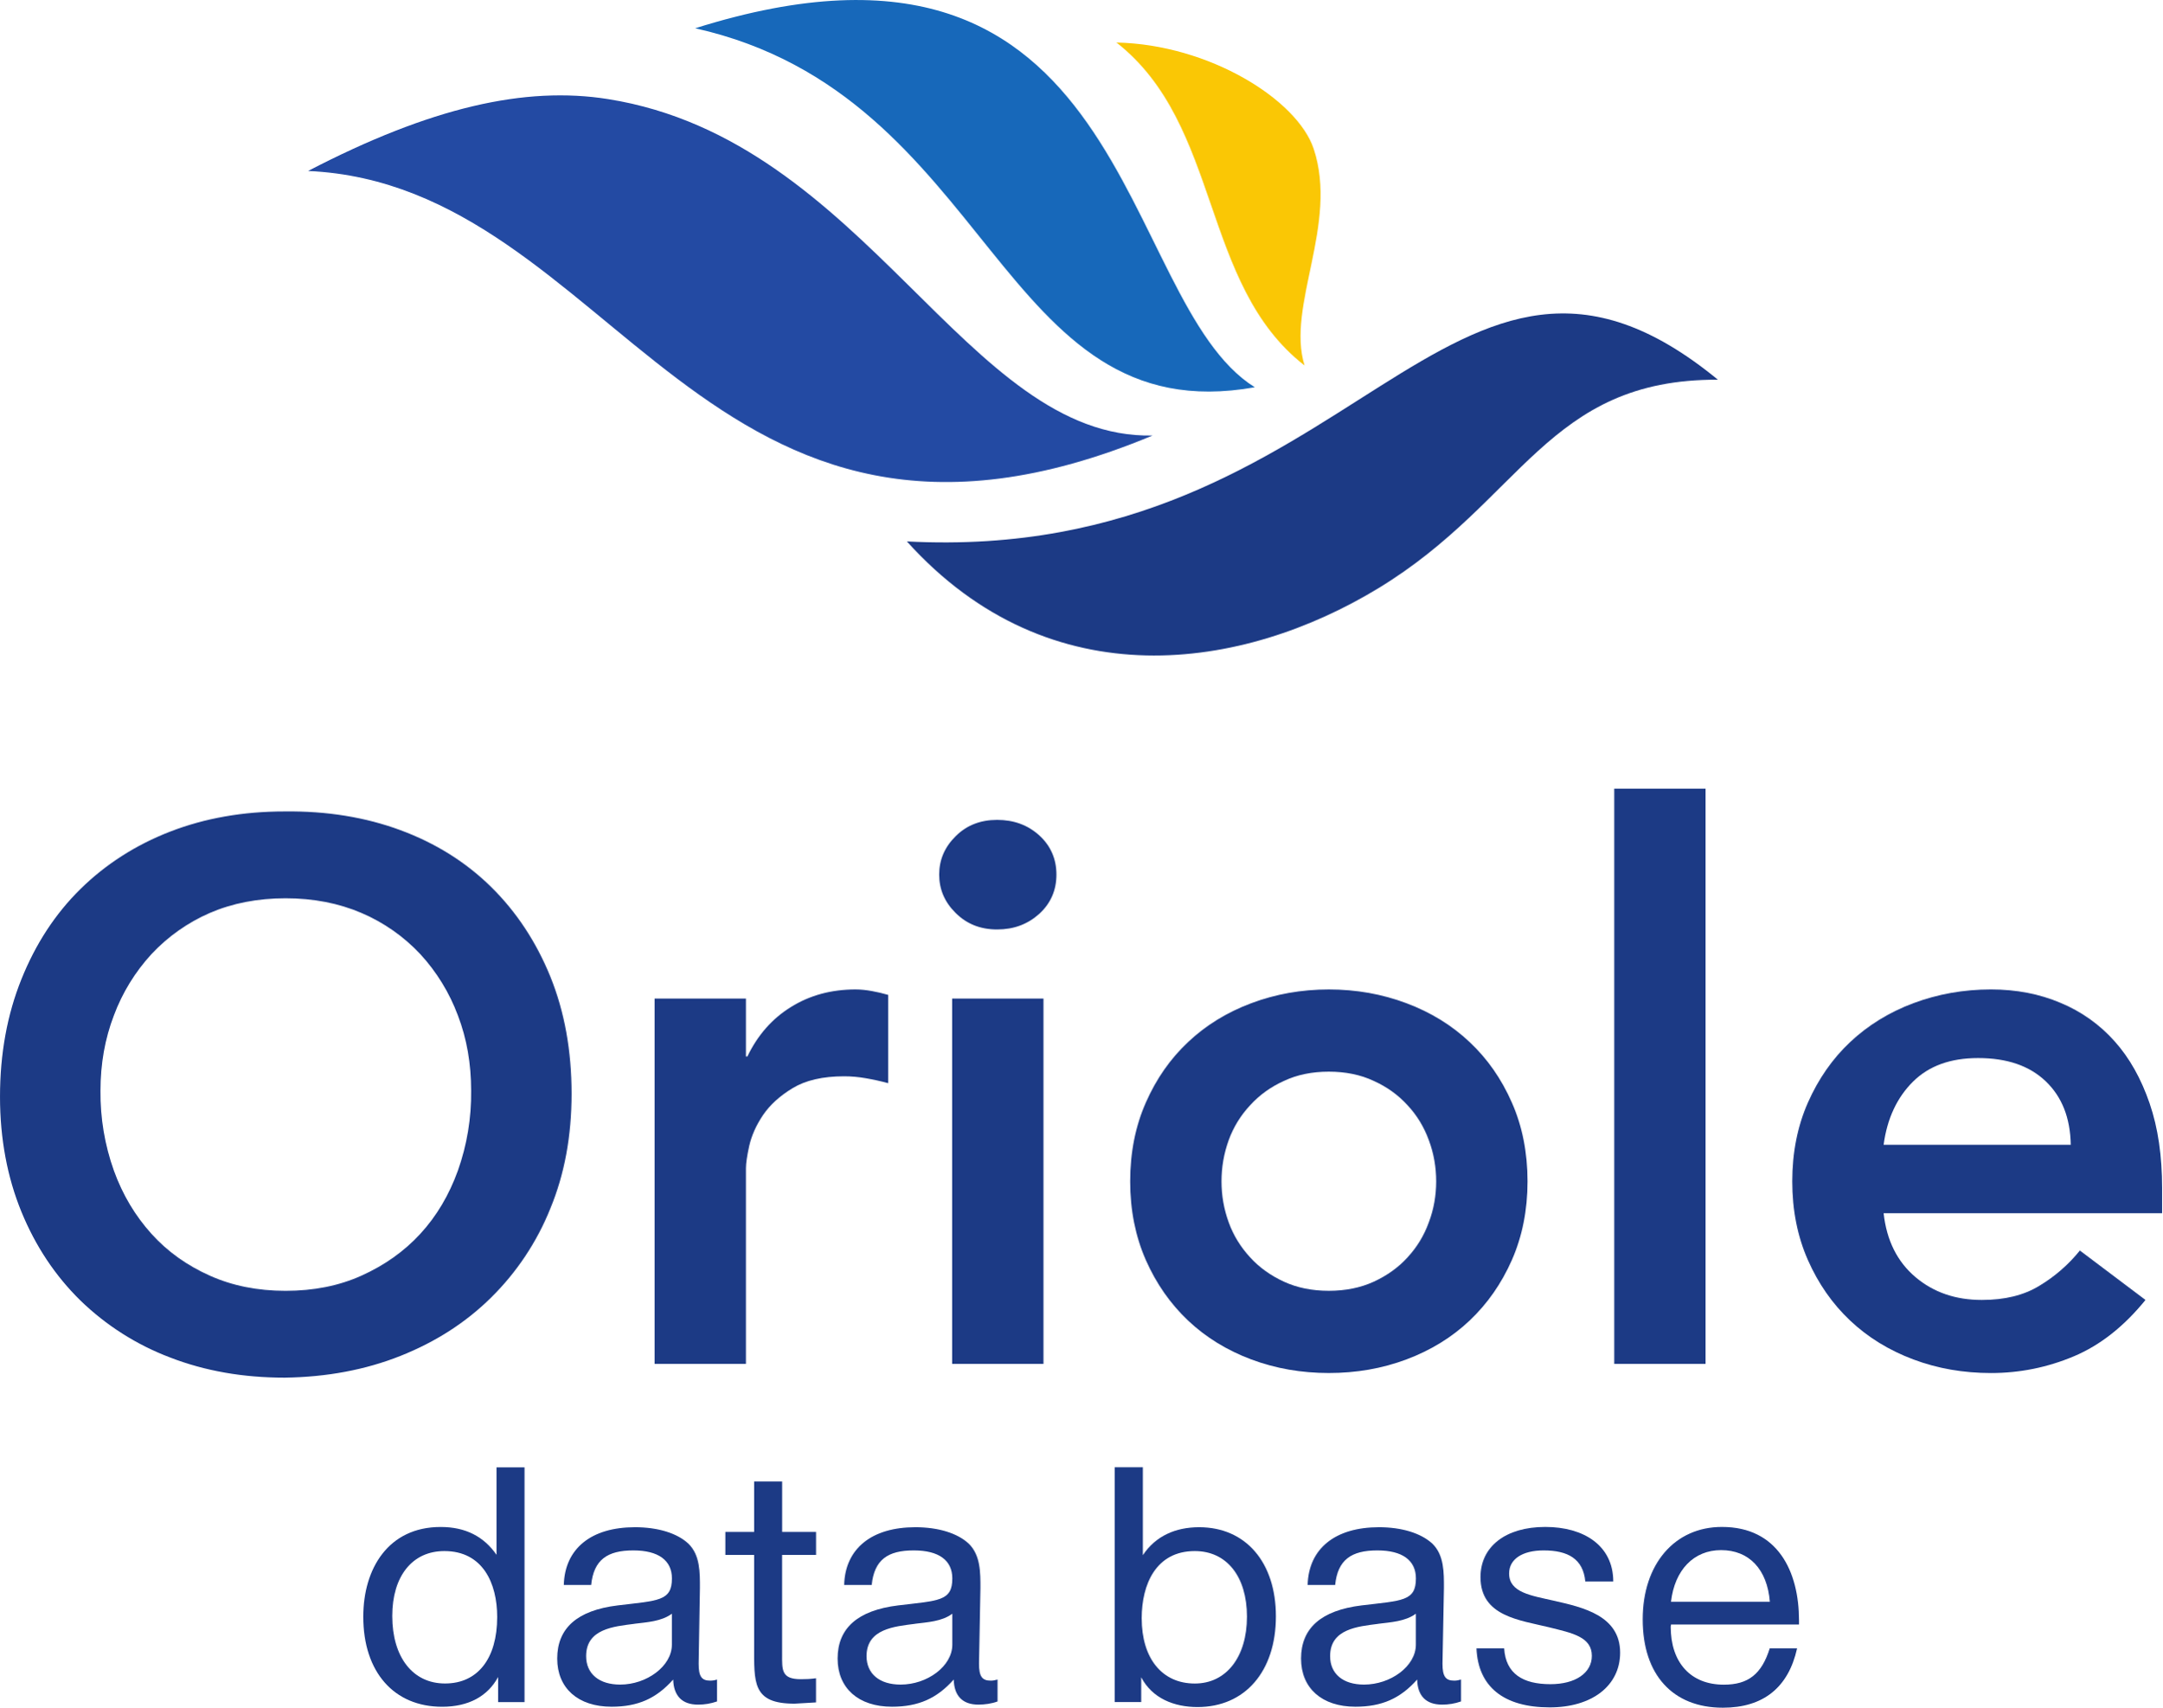
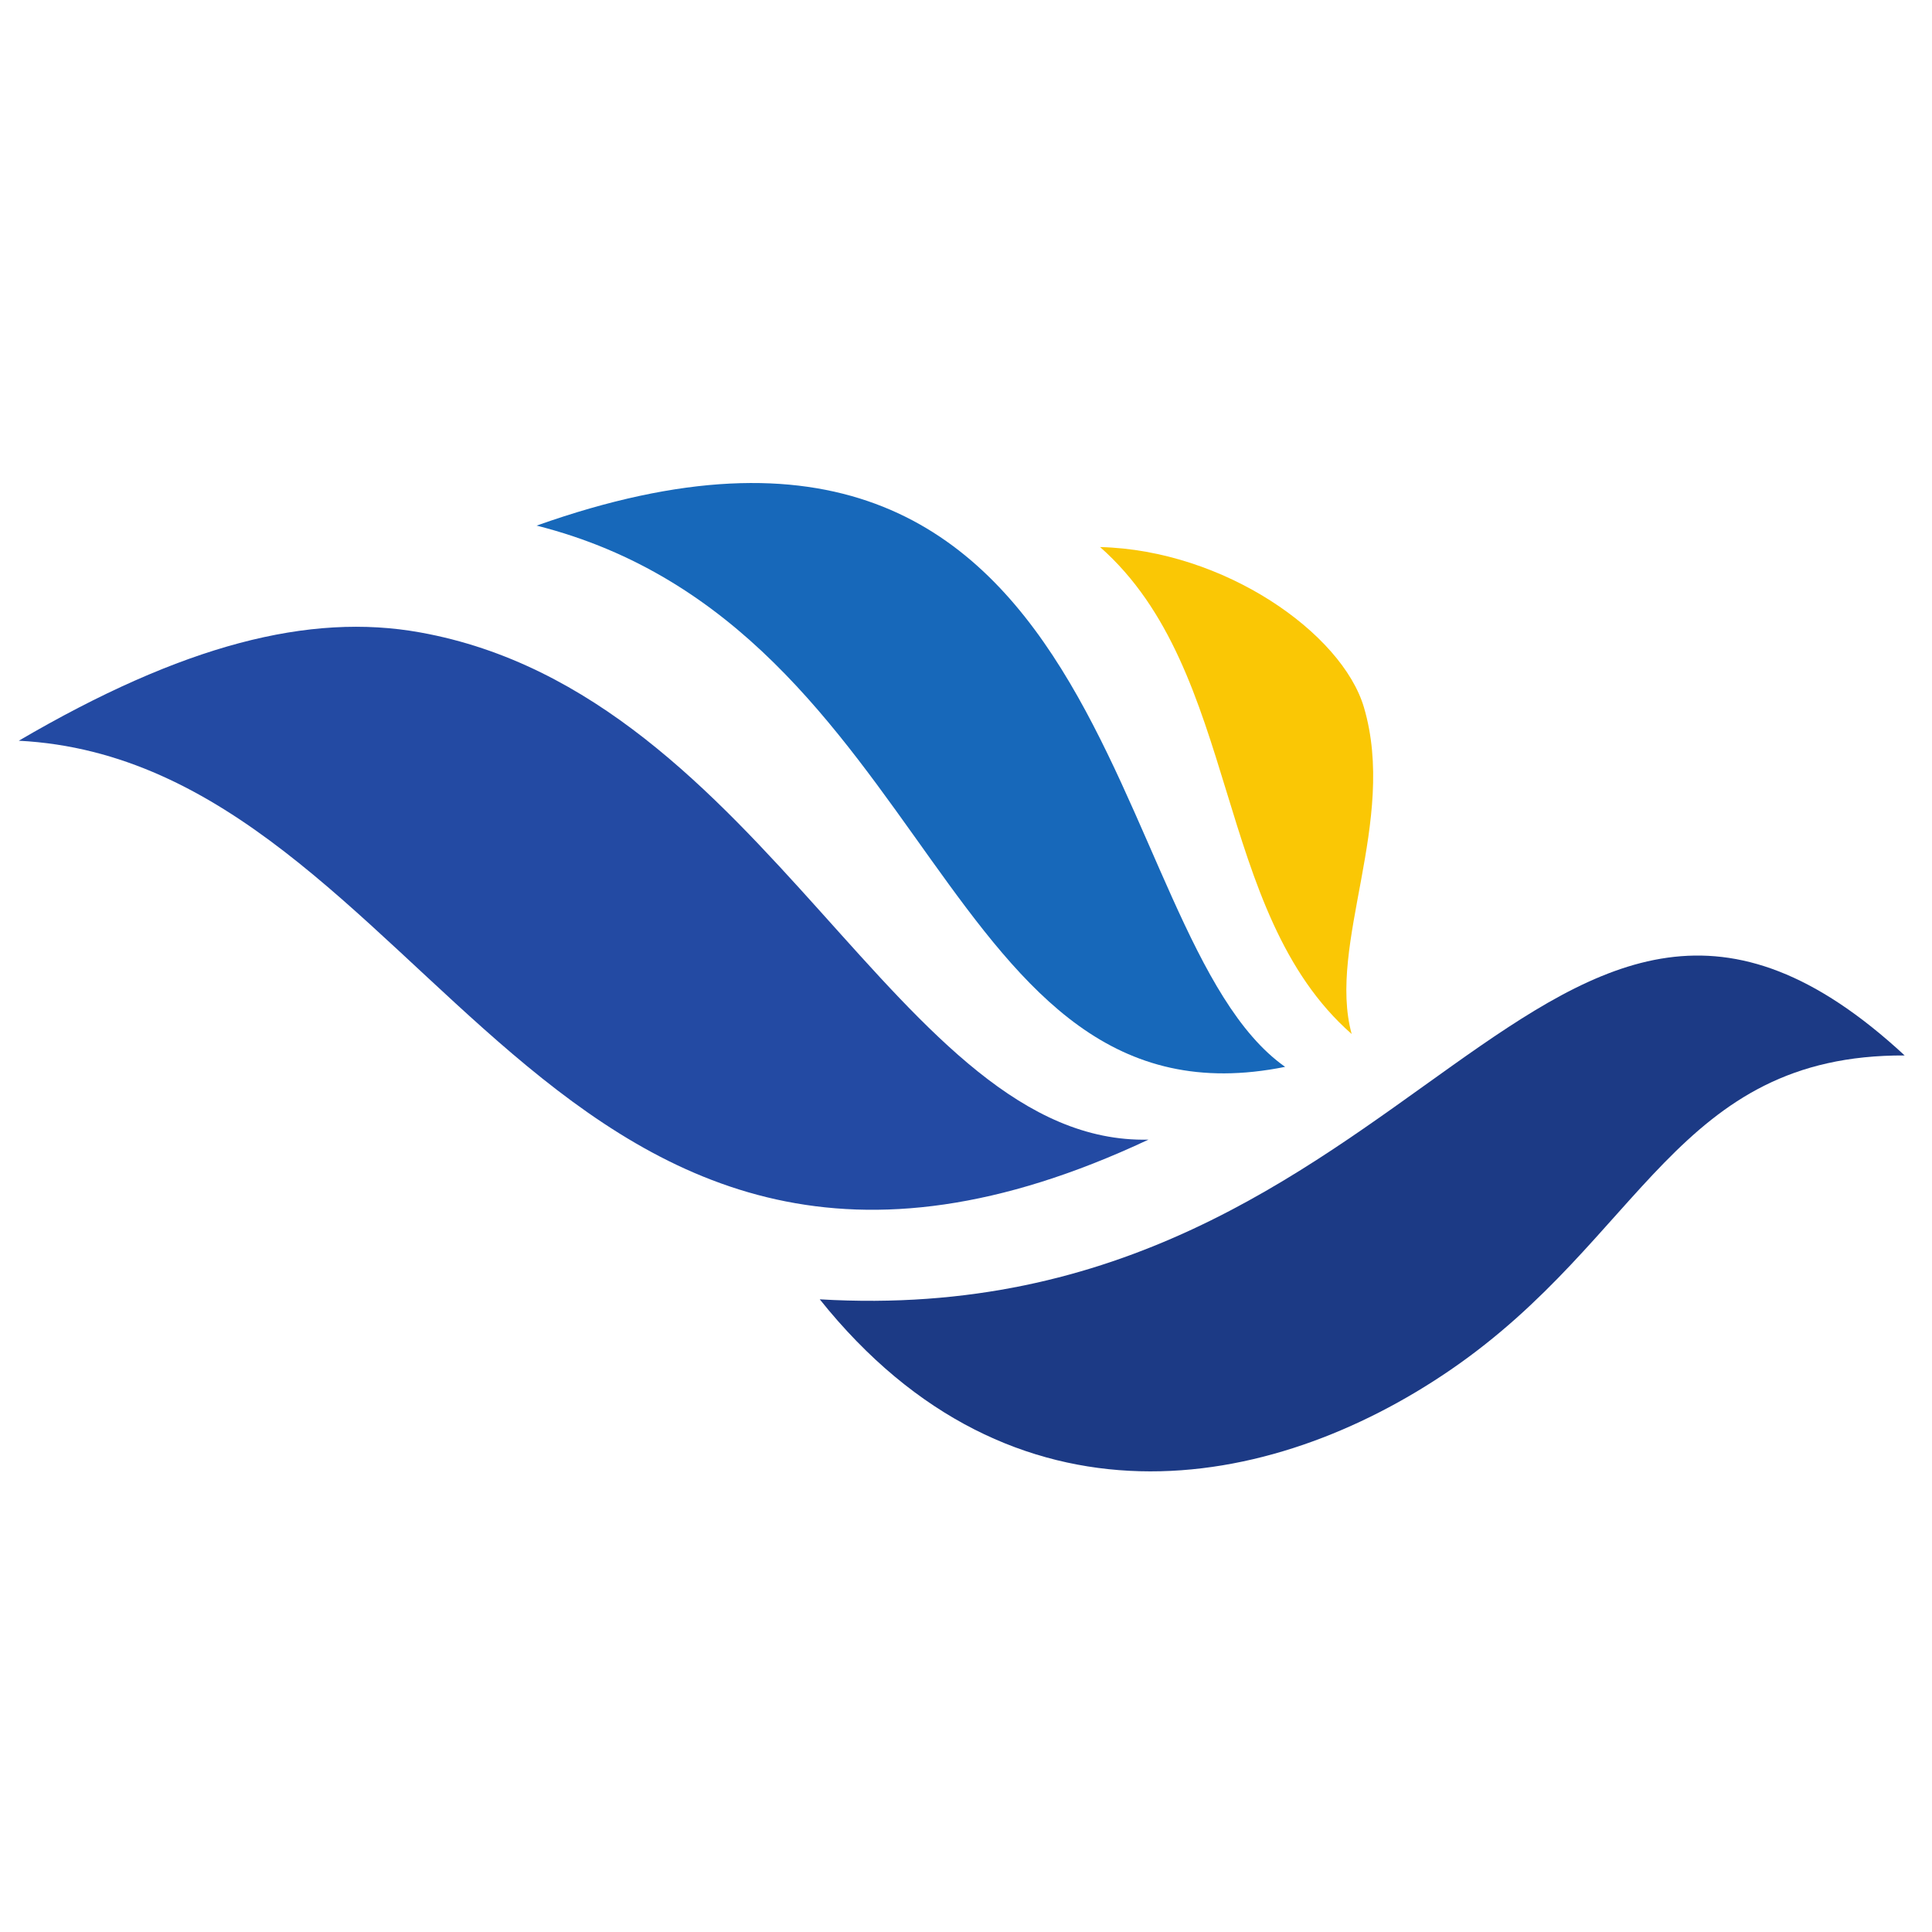
- <svg xmlns="http://www.w3.org/2000/svg" width="1066.667" height="842.507" viewBox="0 0 800 631.88">
-   <style>.B{fill:#1c3a85}</style>
-   <defs>
-     <clipPath id="A">
-       <path d="M6.805 25H21v15H6.805zm0 0" />
-     </clipPath>
-     <clipPath id="B">
-       <path d="M50 29h9.805v11H50zm0 0" />
-     </clipPath>
-     <clipPath id="C">
-       <path d="M15 41h5v6.52h-5zm0 0" />
-     </clipPath>
-     <clipPath id="D">
-       <path d="M20 43h5v4.52h-5zm0 0" />
-     </clipPath>
-     <clipPath id="E">
-       <path d="M24 41h3v6.52h-3zm0 0" />
-     </clipPath>
-     <clipPath id="F">
-       <path d="M27 43h5v4.52h-5zm0 0" />
-     </clipPath>
-     <clipPath id="G">
-       <path d="M34 41h5v6.52h-5zm0 0" />
-     </clipPath>
-     <clipPath id="H">
-       <path d="M38 43h5v4.52h-5zm0 0" />
-     </clipPath>
-     <clipPath id="I">
-       <path d="M42 43h5v4.52h-5zm0 0" />
-     </clipPath>
-     <clipPath id="J">
-       <path d="M47 43h4v4.52h-4zm0 0" />
-     </clipPath>
-     <clipPath id="K">
-       <path d="M23 5.746h15V16H23zm0 0" />
-     </clipPath>
-   </defs>
-   <g clip-path="url(#A)" transform="matrix(15.1524 0 0 15.1524 -104.3504 -87.68212)" class="B">
-     <path d="M9.34 32.422a5.63 5.63 0 0 0 .328 1.953c.215.594.523 1.105.918 1.543s.871.773 1.422 1.02 1.168.371 1.852.371 1.301-.121 1.855-.371 1.035-.586 1.434-1.02.703-.949.918-1.543a5.63 5.63 0 0 0 .324-1.953c0-.656-.105-1.27-.324-1.84a4.57 4.57 0 0 0-.918-1.496 4.26 4.26 0 0 0-1.434-1.004c-.555-.238-1.176-.359-1.855-.359s-1.301.121-1.852.359a4.29 4.29 0 0 0-1.422 1.004 4.57 4.57 0 0 0-.918 1.496c-.219.57-.328 1.184-.328 1.84zm-2.453.148c0-1.055.176-2.008.523-2.871s.824-1.594 1.438-2.199 1.348-1.078 2.195-1.406 1.781-.492 2.797-.492c1.027-.012 1.969.141 2.824.457s1.594.777 2.211 1.383 1.102 1.34 1.449 2.191c.348.859.52 1.813.52 2.863 0 1.031-.172 1.965-.52 2.805a6.4 6.4 0 0 1-1.449 2.176c-.617.609-1.355 1.082-2.211 1.422s-1.797.516-2.824.531c-1.016 0-1.949-.164-2.797-.492a6.39 6.39 0 0 1-2.195-1.395c-.613-.602-1.094-1.324-1.438-2.164s-.523-1.781-.523-2.809" />
-   </g>
-   <path d="M242.202 369.495h33.797v21.426h.533c3.788-7.872 9.115-13.969 16.099-18.289 6.925-4.321 14.916-6.511 23.912-6.511 2.072 0 4.084.237 6.037.592s4.025.829 6.037 1.421v32.672c-2.782-.769-5.564-1.361-8.286-1.835s-5.386-.71-7.991-.71c-7.931 0-14.265 1.48-19.059 4.38s-8.405 6.215-10.95 9.944c-2.545 3.788-4.202 7.517-5.09 11.305-.829 3.729-1.243 6.57-1.243 8.405v72.388h-33.797V369.494m110.093.001h33.797v135.188h-33.797zm-4.794-45.872c0-5.445 2.012-10.181 6.096-14.205 4.025-4.025 9.115-6.037 15.33-6.037s11.364 1.894 15.626 5.741c4.202 3.847 6.333 8.701 6.333 14.501s-2.131 10.654-6.333 14.501c-4.262 3.847-9.411 5.801-15.626 5.801s-11.305-2.072-15.33-6.096c-4.084-4.025-6.096-8.76-6.096-14.205m104.468 113.524c0 5.209.888 10.299 2.663 15.152 1.776 4.913 4.439 9.174 7.931 12.962 3.433 3.788 7.635 6.748 12.489 8.997 4.913 2.249 10.417 3.374 16.632 3.374 6.156 0 11.719-1.125 16.632-3.374 4.854-2.249 9.056-5.209 12.489-8.997 3.492-3.788 6.096-8.05 7.872-12.962 1.835-4.854 2.723-9.944 2.723-15.152 0-5.268-.888-10.358-2.723-15.271-1.776-4.853-4.38-9.174-7.872-12.903-3.433-3.788-7.635-6.807-12.489-8.997-4.913-2.308-10.476-3.433-16.632-3.433-6.215 0-11.719 1.125-16.632 3.433-4.853 2.19-9.056 5.209-12.489 8.997-3.492 3.729-6.156 8.05-7.931 12.903-1.776 4.913-2.663 10.003-2.663 15.271zm-33.797 0c0-10.713 1.953-20.479 5.801-29.18 3.847-8.76 9.056-16.218 15.626-22.373 6.57-6.215 14.383-11.009 23.38-14.383s18.585-5.09 28.707-5.09 19.71 1.716 28.707 5.09 16.81 8.168 23.38 14.383c6.57 6.156 11.779 13.613 15.626 22.373 3.847 8.701 5.801 18.467 5.801 29.18 0 10.654-1.953 20.361-5.801 29.121-3.847 8.701-9.056 16.159-15.626 22.373s-14.383 11.009-23.38 14.383-18.585 5.031-28.707 5.031-19.71-1.657-28.707-5.031-16.81-8.168-23.38-14.383-11.779-13.673-15.626-22.373c-3.847-8.76-5.801-18.467-5.801-29.121m179.106 67.534h33.797V291.838h-33.797zm0 0" class="B" />
-   <g transform="matrix(15.1524 0 0 15.1524 -104.3504 -87.68212)" class="B">
-     <g clip-path="url(#B)">
-       <path d="M57.453 33.742c-.012-.656-.215-1.172-.613-1.551s-.945-.566-1.652-.566c-.672 0-1.199.191-1.586.574s-.633.898-.719 1.543zm-4.57 1.672c.074.668.336 1.188.781 1.563s.984.555 1.617.555c.559 0 1.023-.113 1.402-.344a3.74 3.74 0 0 0 .992-.863l1.602 1.207c-.523.645-1.105 1.105-1.746 1.375-.648.273-1.324.41-2.027.41-.668 0-1.301-.109-1.895-.332s-1.109-.539-1.543-.949-.777-.902-1.031-1.477-.383-1.219-.383-1.922.129-1.352.383-1.926.598-1.07 1.031-1.477.949-.727 1.543-.949 1.227-.336 1.895-.336c.617 0 1.184.109 1.699.328a3.61 3.61 0 0 1 1.32.938c.367.41.648.914.855 1.516s.305 1.289.305 2.07v.613h-6.801" />
-     </g>
-     <g clip-path="url(#C)">
-       <path d="M16.465 45.25c0 1.004.5 1.648 1.289 1.648.797 0 1.273-.609 1.273-1.625 0-.828-.355-1.609-1.289-1.609-.781 0-1.273.609-1.273 1.586zm3.23 2.102h-.645v-.613c-.258.477-.73.727-1.367.727-1.176 0-1.926-.848-1.926-2.199 0-1.176.613-2.191 1.891-2.191.605 0 1.055.234 1.363.68v-2.137h.684v5.734" />
-     </g>
-     <g clip-path="url(#D)">
-       <path d="M22.375 45.441c-.5.066-1.176.121-1.176.789 0 .43.316.695.832.695.641 0 1.262-.445 1.262-.977v-.754c-.258.191-.609.207-.918.246zm2.02 1.895a1.35 1.35 0 0 1-.465.078c-.387 0-.594-.215-.605-.613-.41.461-.859.664-1.504.664-.82 0-1.328-.453-1.328-1.176 0-.742.488-1.176 1.473-1.297s1.328-.098 1.328-.66c0-.441-.332-.684-.941-.684-.637 0-.969.23-1.031.844h-.668c.023-.887.668-1.41 1.738-1.41.559 0 1.031.145 1.305.402.289.281.281.711.281 1.082l-.031 1.848c0 .309.07.414.281.414a.52.52 0 0 0 .168-.027v.535" />
-     </g>
-     <g clip-path="url(#E)">
-       <path d="M26.813 43.758h-.828v2.426c0 .379-.023.609.457.609.137 0 .227-.004.371-.023v.59l-.523.031c-1.039 0-.988-.516-.988-1.426v-2.207h-.703v-.562h.703v-1.23h.684v1.23h.828v.563" />
-     </g>
-     <g clip-path="url(#F)">
-       <path d="M29.227 45.441c-.5.066-1.18.121-1.18.789 0 .43.316.695.832.695.645 0 1.262-.445 1.262-.977v-.754c-.254.191-.609.207-.914.246zm2.02 1.895c-.145.055-.316.078-.469.078-.387 0-.594-.215-.602-.613-.41.461-.863.664-1.508.664-.82 0-1.328-.453-1.328-1.176 0-.742.492-1.176 1.473-1.297.992-.121 1.328-.098 1.328-.66 0-.441-.328-.684-.941-.684-.637 0-.965.23-1.027.844H27.5c.023-.887.672-1.41 1.738-1.41.559 0 1.031.145 1.305.402.289.281.285.711.285 1.082l-.035 1.848c0 .309.074.414.285.414.063 0 .094-.008.168-.027v.535" />
-     </g>
-     <g clip-path="url(#G)">
-       <path d="M34.766 45.305c0 .984.5 1.594 1.297 1.594.766 0 1.273-.645 1.273-1.633s-.5-1.602-1.273-1.602c-.949 0-1.297.813-1.297 1.641zm.027-1.539c.313-.473.805-.684 1.375-.684 1.137 0 1.875.855 1.875 2.176 0 1.344-.754 2.215-1.914 2.215-.57 0-1.105-.211-1.375-.727v.605h-.648v-5.734h.688v2.148" />
-     </g>
-     <g clip-path="url(#H)">
-       <path d="M40.543 45.441c-.5.066-1.176.121-1.176.789 0 .43.313.695.828.695.645 0 1.266-.445 1.266-.977v-.754c-.262.191-.613.207-.918.246zm2.02 1.895a1.35 1.35 0 0 1-.465.078c-.387 0-.598-.215-.605-.613-.41.461-.863.664-1.508.664-.82 0-1.328-.453-1.328-1.176 0-.742.492-1.176 1.473-1.297.992-.121 1.332-.098 1.332-.66 0-.441-.332-.684-.941-.684-.637 0-.969.23-1.031.844h-.672c.023-.887.672-1.41 1.742-1.41.555 0 1.027.145 1.305.402.289.281.281.711.281 1.082l-.035 1.848c0 .309.074.414.285.414.063 0 .094-.008.168-.027v.535" />
-     </g>
-     <g clip-path="url(#I)">
-       <path d="M45.598 44.406c-.051-.551-.426-.758-1.016-.758-.523 0-.844.215-.844.563 0 .469.539.539 1.102.668.703.16 1.609.363 1.609 1.266 0 .805-.684 1.336-1.719 1.336-1.129 0-1.75-.508-1.789-1.441h.676c.039.625.465.875 1.129.875.609 0 1.012-.273 1.012-.691 0-.461-.465-.555-1.047-.699-.715-.176-1.672-.266-1.672-1.223 0-.75.617-1.227 1.582-1.227.938 0 1.66.453 1.66 1.332h-.684" />
-     </g>
-     <g clip-path="url(#J)">
-       <path d="M48.914 43.641c-.664 0-1.133.48-1.223 1.262h2.414c-.062-.789-.504-1.262-1.191-1.262zm.043 3.848c-1.223 0-1.957-.805-1.957-2.156s.781-2.258 1.934-2.258c1.367 0 1.883 1.09 1.883 2.285v.098h-3.125l-.008.051c0 .883.492 1.418 1.297 1.418.598 0 .926-.262 1.121-.887h.668c-.211.957-.828 1.449-1.812 1.449" />
-     </g>
-   </g>
-   <path d="M335.543 200.332c166.381 8.76 200.296-141.817 300.089-59.84-63.214-.237-72.27 44.747-125.658 77.183-49.778 30.246-121.16 41.788-174.43-17.342" class="B" />
-   <path d="M113.998 63.25c113.939 5.209 146.197 167.209 312.459 97.899-69.074 1.421-105.712-109.204-201.421-124.475-30.66-4.913-65.7 3.019-111.039 26.576" fill="#234aa3" />
-   <g clip-path="url(#K)" transform="matrix(15.1524 0 0 15.1524 -104.3504 -87.68212)">
-     <path d="M23.863 6.477c7.293 1.633 7.371 9.895 13.664 8.766-3.402-2.125-2.941-12.145-13.664-8.766" fill="#1768ba" />
-   </g>
-   <path d="M413.081 15.721c39.006 30.542 31.015 89.494 69.606 119.503-6.807-22.018 12.666-52.264 3.374-80.201-6.096-18.171-38.591-38.532-72.98-39.302" fill="#fac705" />
+ <svg xmlns="http://www.w3.org/2000/svg" width="40" height="40" viewBox="0 0 40 40" fill="none">
+   <path d="M16.972 26.901C29.425 27.64 31.964 14.937 39.434 21.852C34.702 21.832 34.024 25.628 30.028 28.364C26.302 30.916 20.959 31.889 16.972 26.901" fill="#1C3A85" />
+   <path d="M0.389 15.336C8.917 15.775 11.332 29.442 23.777 23.595C18.607 23.715 15.864 14.382 8.7 13.094C6.405 12.679 3.783 13.349 0.389 15.336" fill="#234AA3" />
+   <path d="M11.11 10.882C19.381 12.97 19.47 23.531 26.607 22.088C22.749 19.372 23.272 6.563 11.11 10.882Z" fill="#1768BA" />
+   <path d="M22.776 11.326C25.695 13.903 25.097 18.876 27.985 21.408C27.476 19.55 28.934 16.999 28.238 14.642C27.782 13.109 25.349 11.391 22.776 11.326Z" fill="#FAC705" />
</svg>
